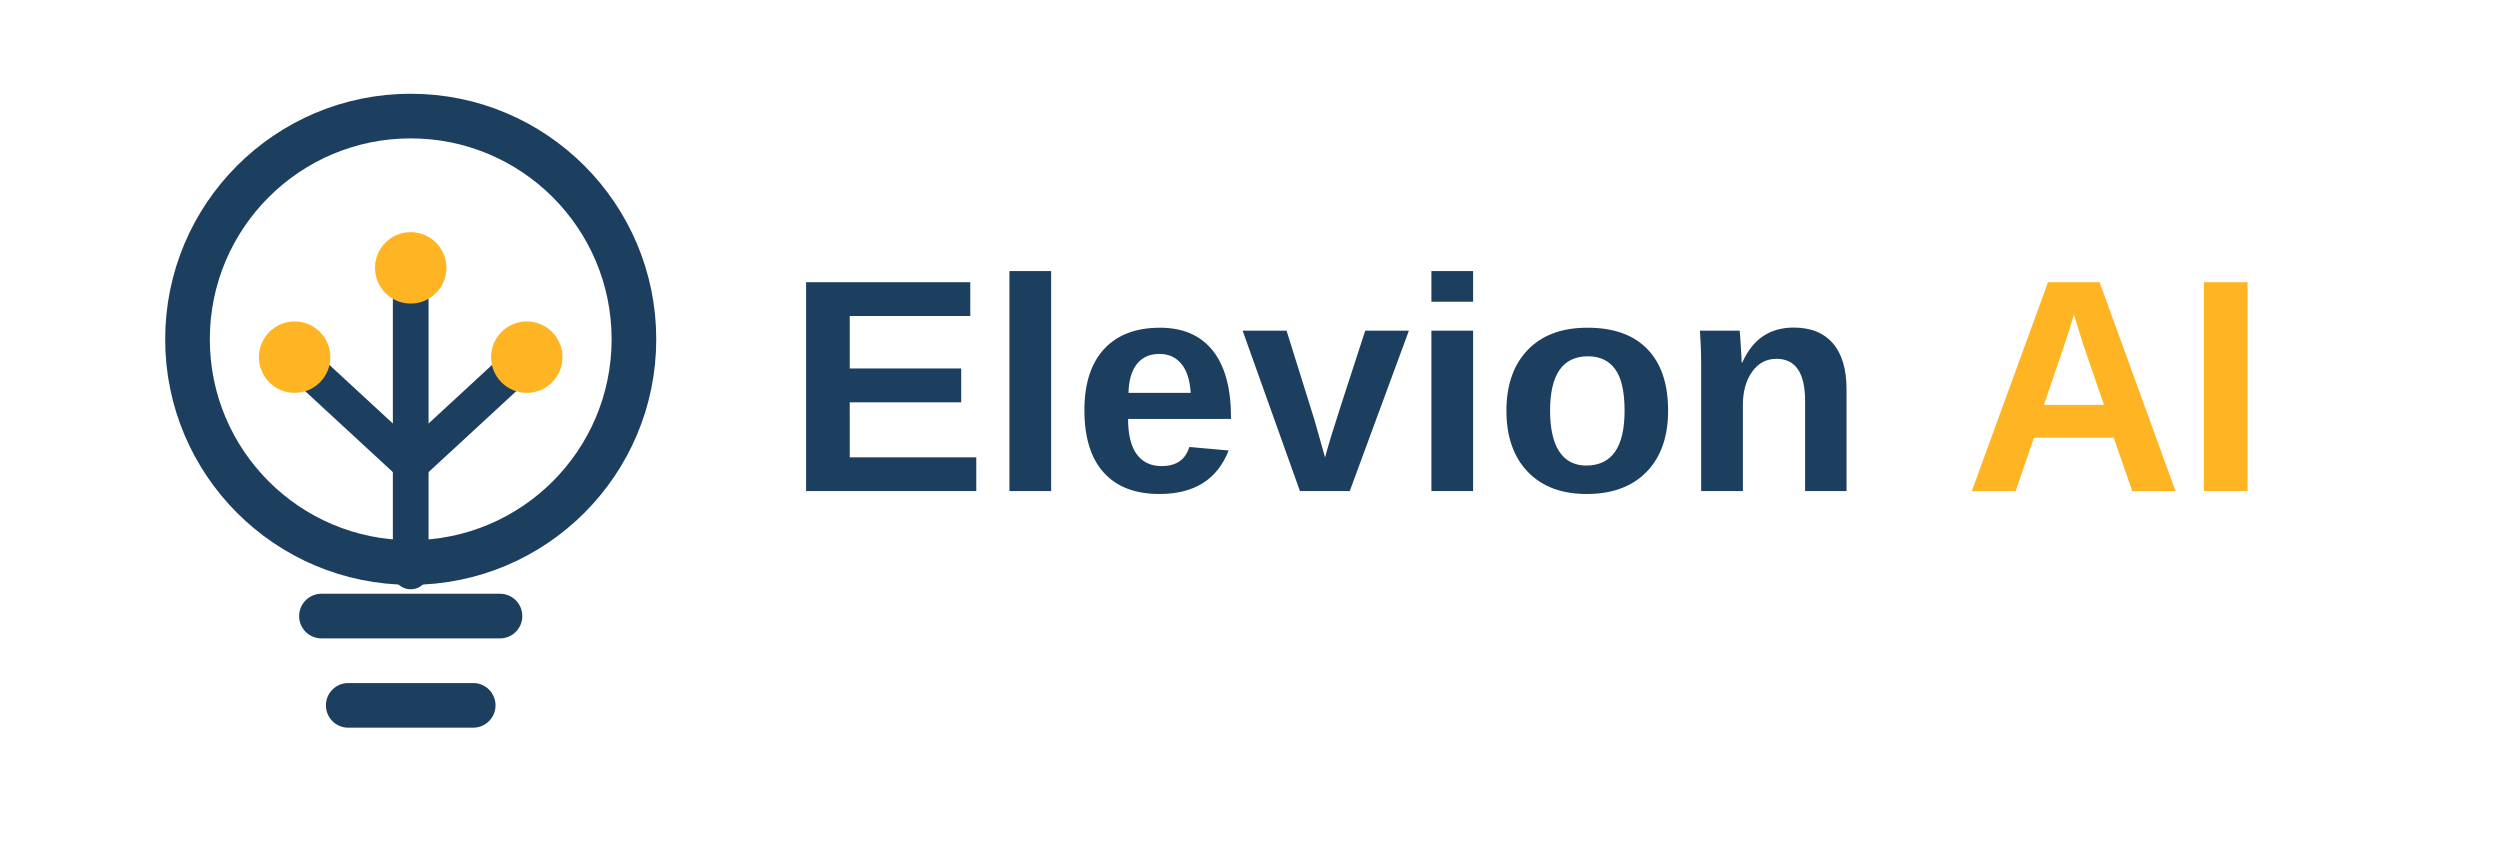
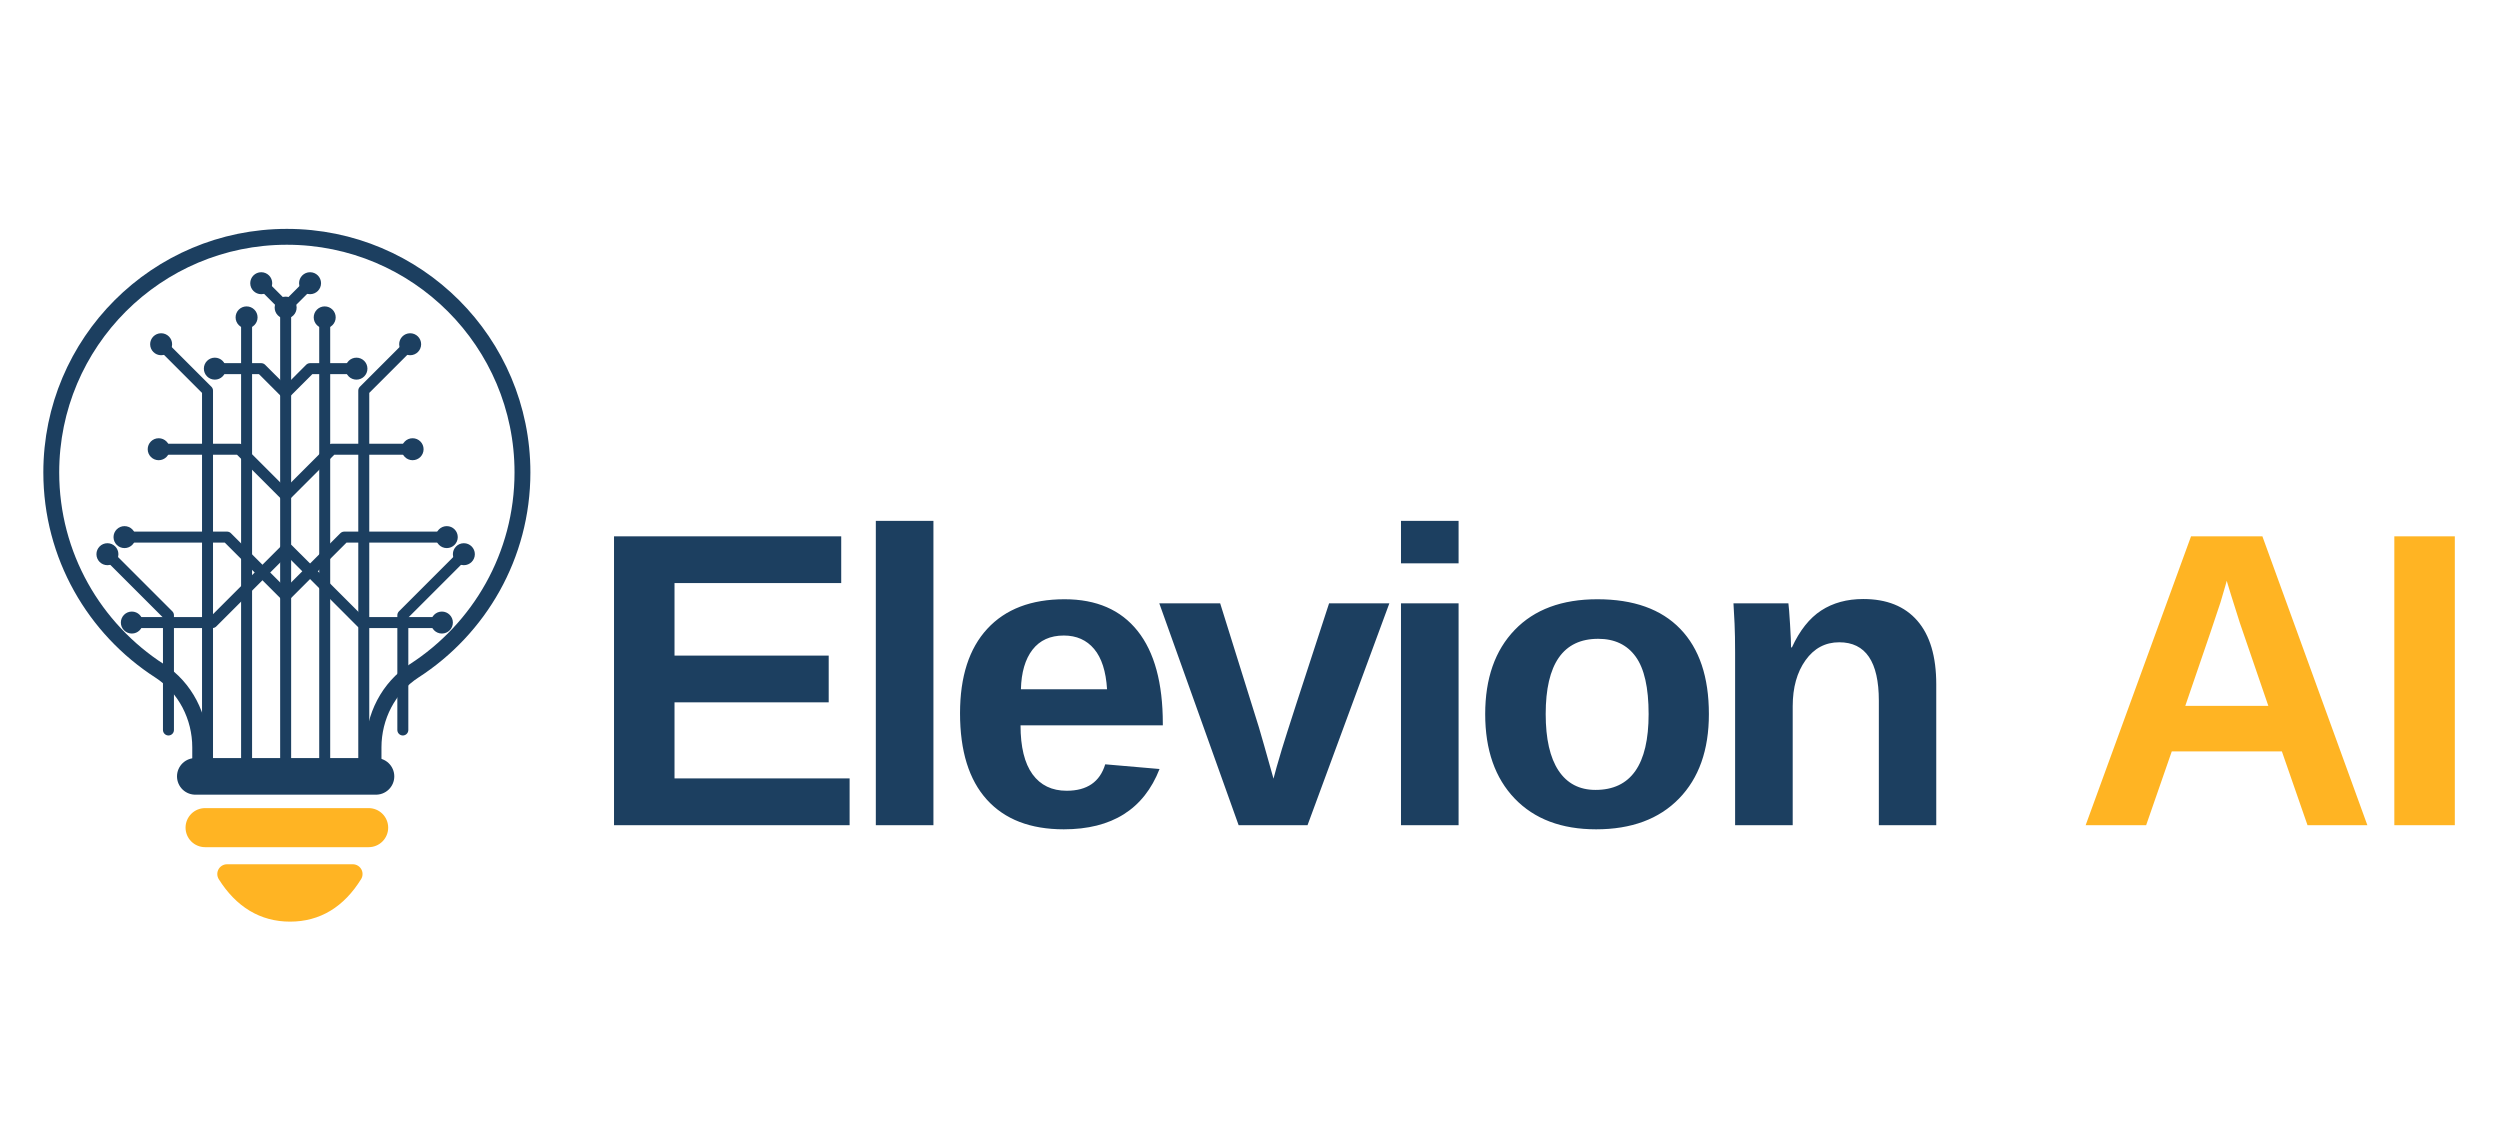
- <svg xmlns="http://www.w3.org/2000/svg" width="280" height="96" viewBox="0 0 280 96" fill="none" role="img" aria-labelledby="title desc">
-   <circle cx="46" cy="38" r="25" stroke="#1C3F60" stroke-width="5" />
-   <path d="M36 69H56" stroke="#1C3F60" stroke-width="5" stroke-linecap="round" />
-   <path d="M39 79H53" stroke="#1C3F60" stroke-width="5" stroke-linecap="round" />
-   <path d="M46 64V52" stroke="#1C3F60" stroke-width="4" stroke-linecap="round" />
-   <path d="M46 52L33 40" stroke="#1C3F60" stroke-width="4" stroke-linecap="round" />
-   <path d="M46 52L59 40" stroke="#1C3F60" stroke-width="4" stroke-linecap="round" />
-   <path d="M46 52V30" stroke="#1C3F60" stroke-width="4" stroke-linecap="round" />
-   <circle cx="33" cy="40" r="4" fill="#FFB423" />
-   <circle cx="59" cy="40" r="4" fill="#FFB423" />
-   <circle cx="46" cy="30" r="4" fill="#FFB423" />
-   <text x="88" y="55" fill="#1C3F60" font-family="Poppins, Arial, sans-serif" font-size="34" font-weight="700">Elevion</text>
-   <text x="220" y="55" fill="#FFB423" font-family="Poppins, Arial, sans-serif" font-size="34" font-weight="700">AI</text>
+ <svg xmlns="http://www.w3.org/2000/svg" width="1024" height="464" viewBox="0 0 1024 464" fill="none" role="img" aria-labelledby="title desc">
+   <g stroke="#1C3F60" stroke-linecap="round" stroke-linejoin="round">
+     <path d="M214 193.5C214 140.2 170.8 97 117.5 97S21 140.2 21 193.5c0 34.1 17.7 64.1 44.4 81.3 10.5 6.8 16.6 18.8 16.6 31.3V315h71v-8.9c0-12.5 6.1-24.5 16.6-31.3 26.7-17.2 44.4-47.2 44.4-81.3Z" stroke-width="6.5" />
+     <path d="M80 318h74" stroke-width="15" />
+     <path d="M84 339h67" stroke="#FFB423" stroke-width="16" />
+     <path d="M93 358c6.5 10.3 15.1 15.5 25.8 15.5 10.8 0 19.3-5.2 25.7-15.5H93Z" fill="#FFB423" stroke="#FFB423" stroke-width="8" />
+     <path d="M117 313V126" stroke-width="4.5" />
+     <path d="M101 313V130" stroke-width="4.5" />
+     <path d="M133 313V130" stroke-width="4.5" />
+     <path d="M85 313V160L66 141" stroke-width="4.5" />
+     <path d="M149 313V160l19-19" stroke-width="4.5" />
+     <path d="M69 299v-47L44 227" stroke-width="4.5" />
+     <path d="M165 299v-47l25-25" stroke-width="4.5" />
+     <path d="M54 255h33l30-30" stroke-width="4.5" />
+     <path d="M181 255h-33l-30-30" stroke-width="4.5" />
+     <path d="M51 220h42l24 24 24-24h42" stroke-width="4.5" />
+     <path d="M65 184h33l19 19 19-19h33" stroke-width="4.5" />
+     <path d="M88 151h19l10 10 10-10h19" stroke-width="4.5" />
+     <path d="M117 126l-10-10" stroke-width="4.5" />
+     <path d="M117 126l10-10" stroke-width="4.5" />
+   </g>
+   <g fill="#1C3F60">
+     <circle cx="107" cy="116" r="4.5" />
+     <circle cx="127" cy="116" r="4.5" />
+     <circle cx="101" cy="130" r="4.5" />
+     <circle cx="117" cy="126" r="4.5" />
+     <circle cx="133" cy="130" r="4.5" />
+     <circle cx="66" cy="141" r="4.5" />
+     <circle cx="168" cy="141" r="4.5" />
+     <circle cx="88" cy="151" r="4.5" />
+     <circle cx="146" cy="151" r="4.5" />
+     <circle cx="65" cy="184" r="4.5" />
+     <circle cx="169" cy="184" r="4.5" />
+     <circle cx="51" cy="220" r="4.5" />
+     <circle cx="183" cy="220" r="4.5" />
+     <circle cx="44" cy="227" r="4.5" />
+     <circle cx="190" cy="227" r="4.5" />
+     <circle cx="54" cy="255" r="4.5" />
+     <circle cx="181" cy="255" r="4.5" />
+   </g>
+   <text x="240" y="338" fill="#1C3F60" font-family="Poppins, Montserrat, Arial, sans-serif" font-size="172" font-weight="800" letter-spacing="-8">Elevion</text>
+   <text x="850" y="338" fill="#FFB423" font-family="Poppins, Montserrat, Arial, sans-serif" font-size="172" font-weight="800" letter-spacing="-5">AI</text>
</svg>
